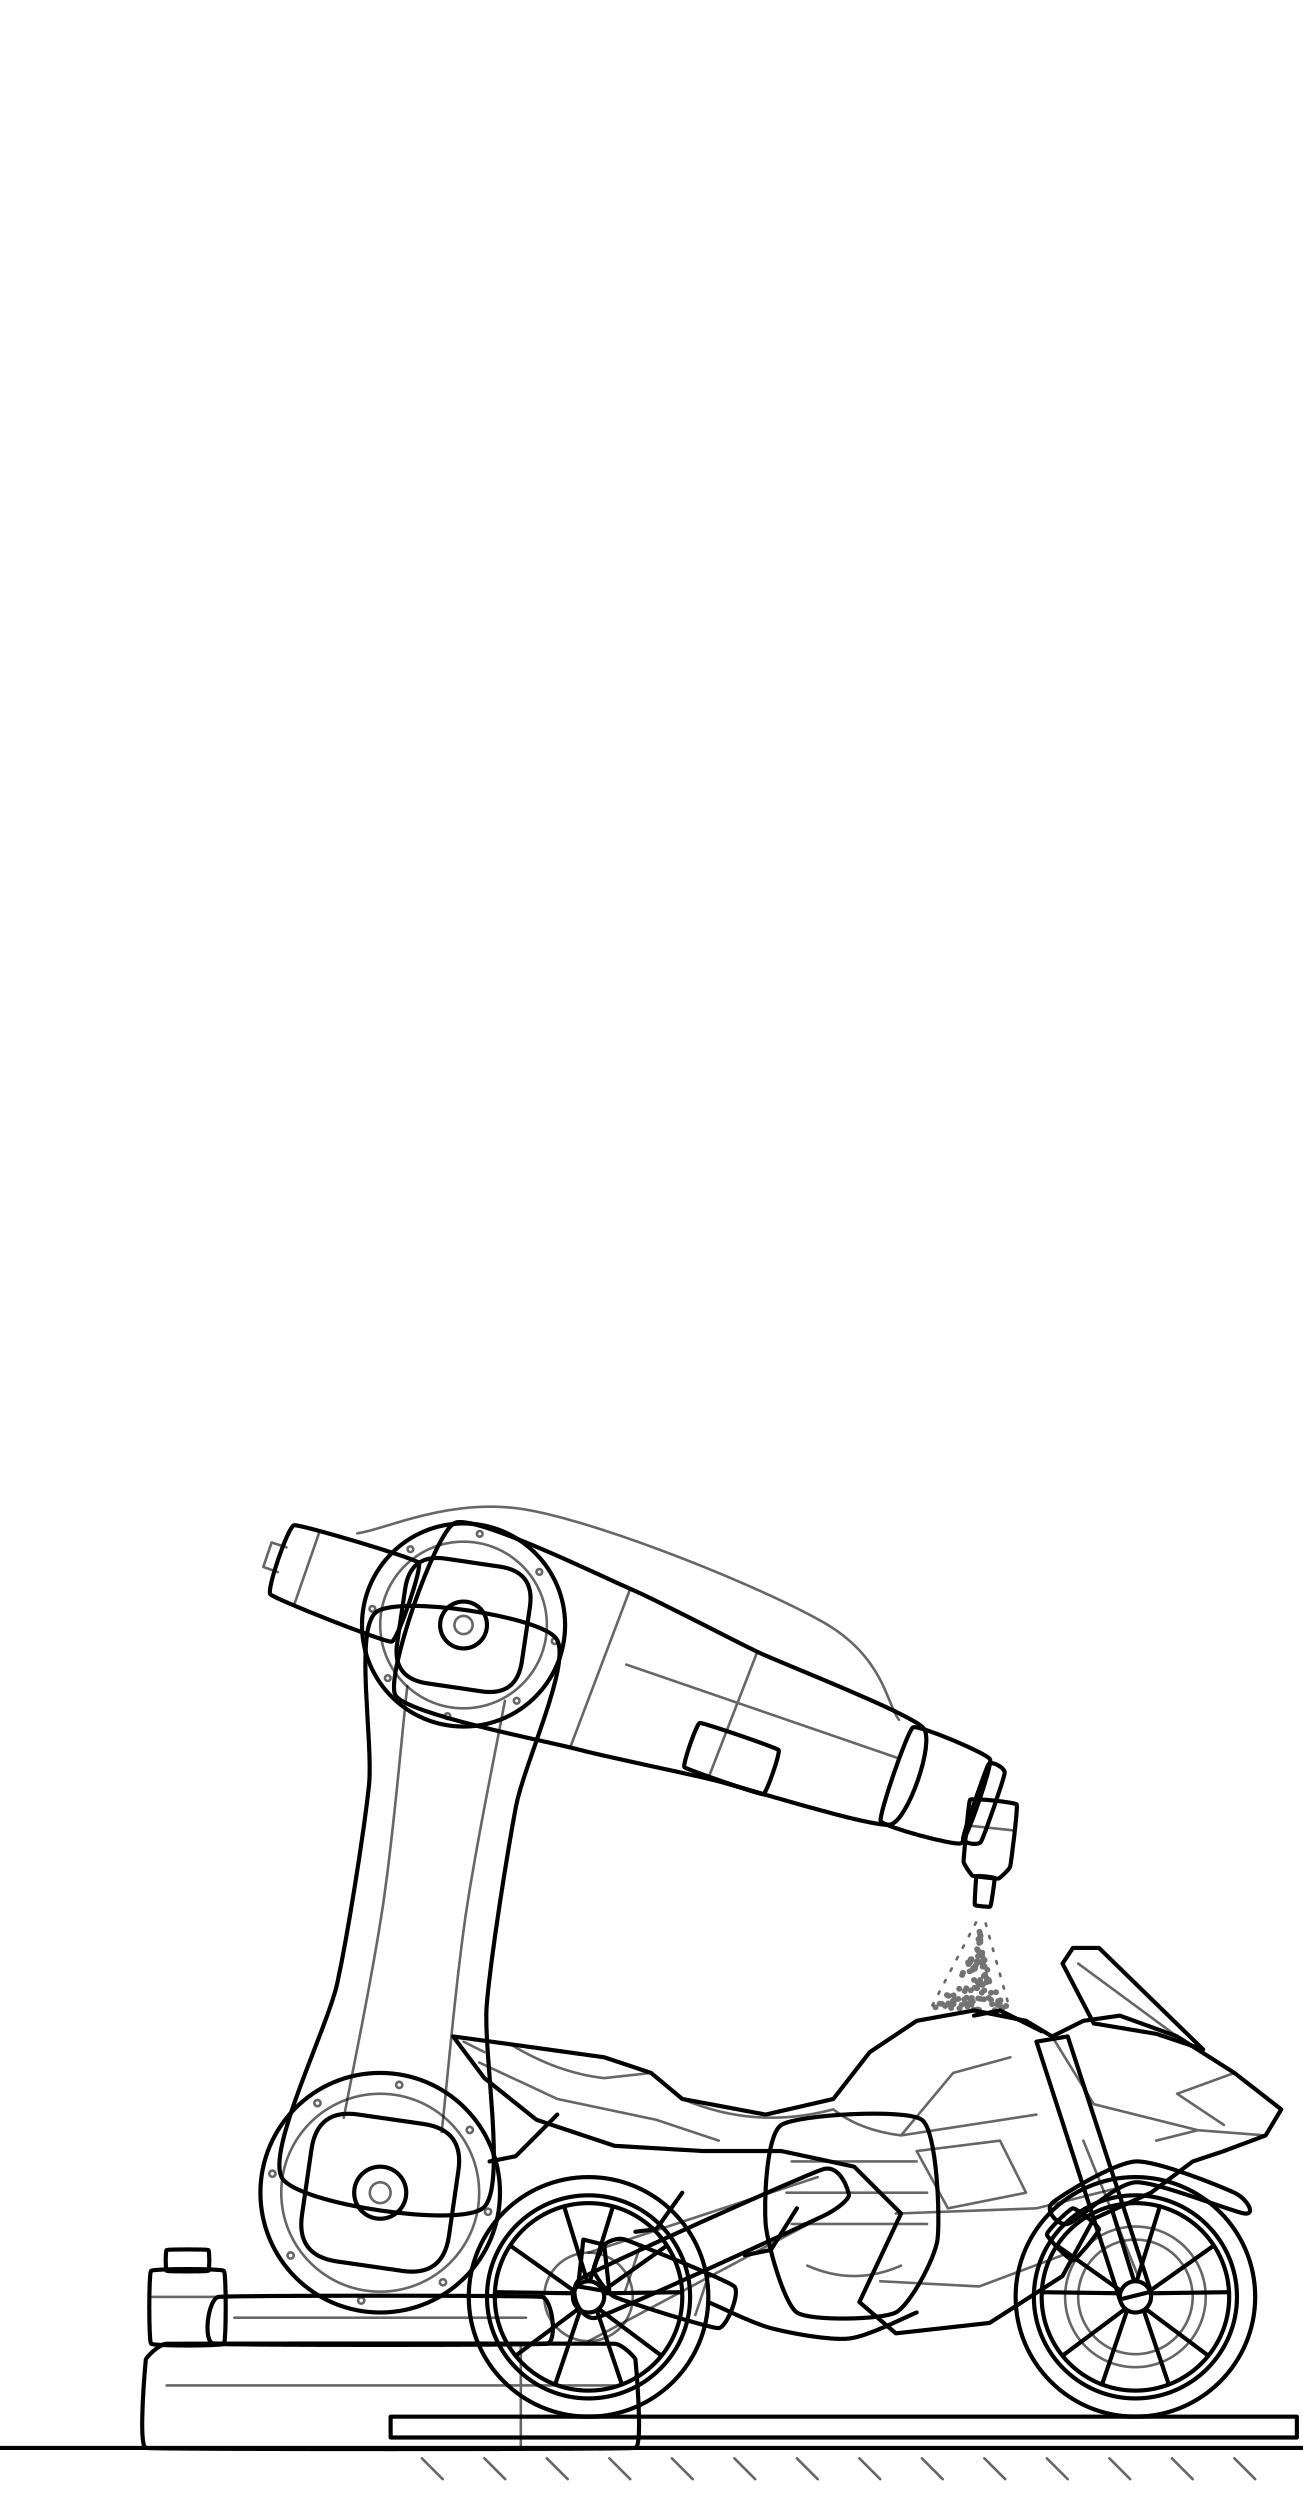
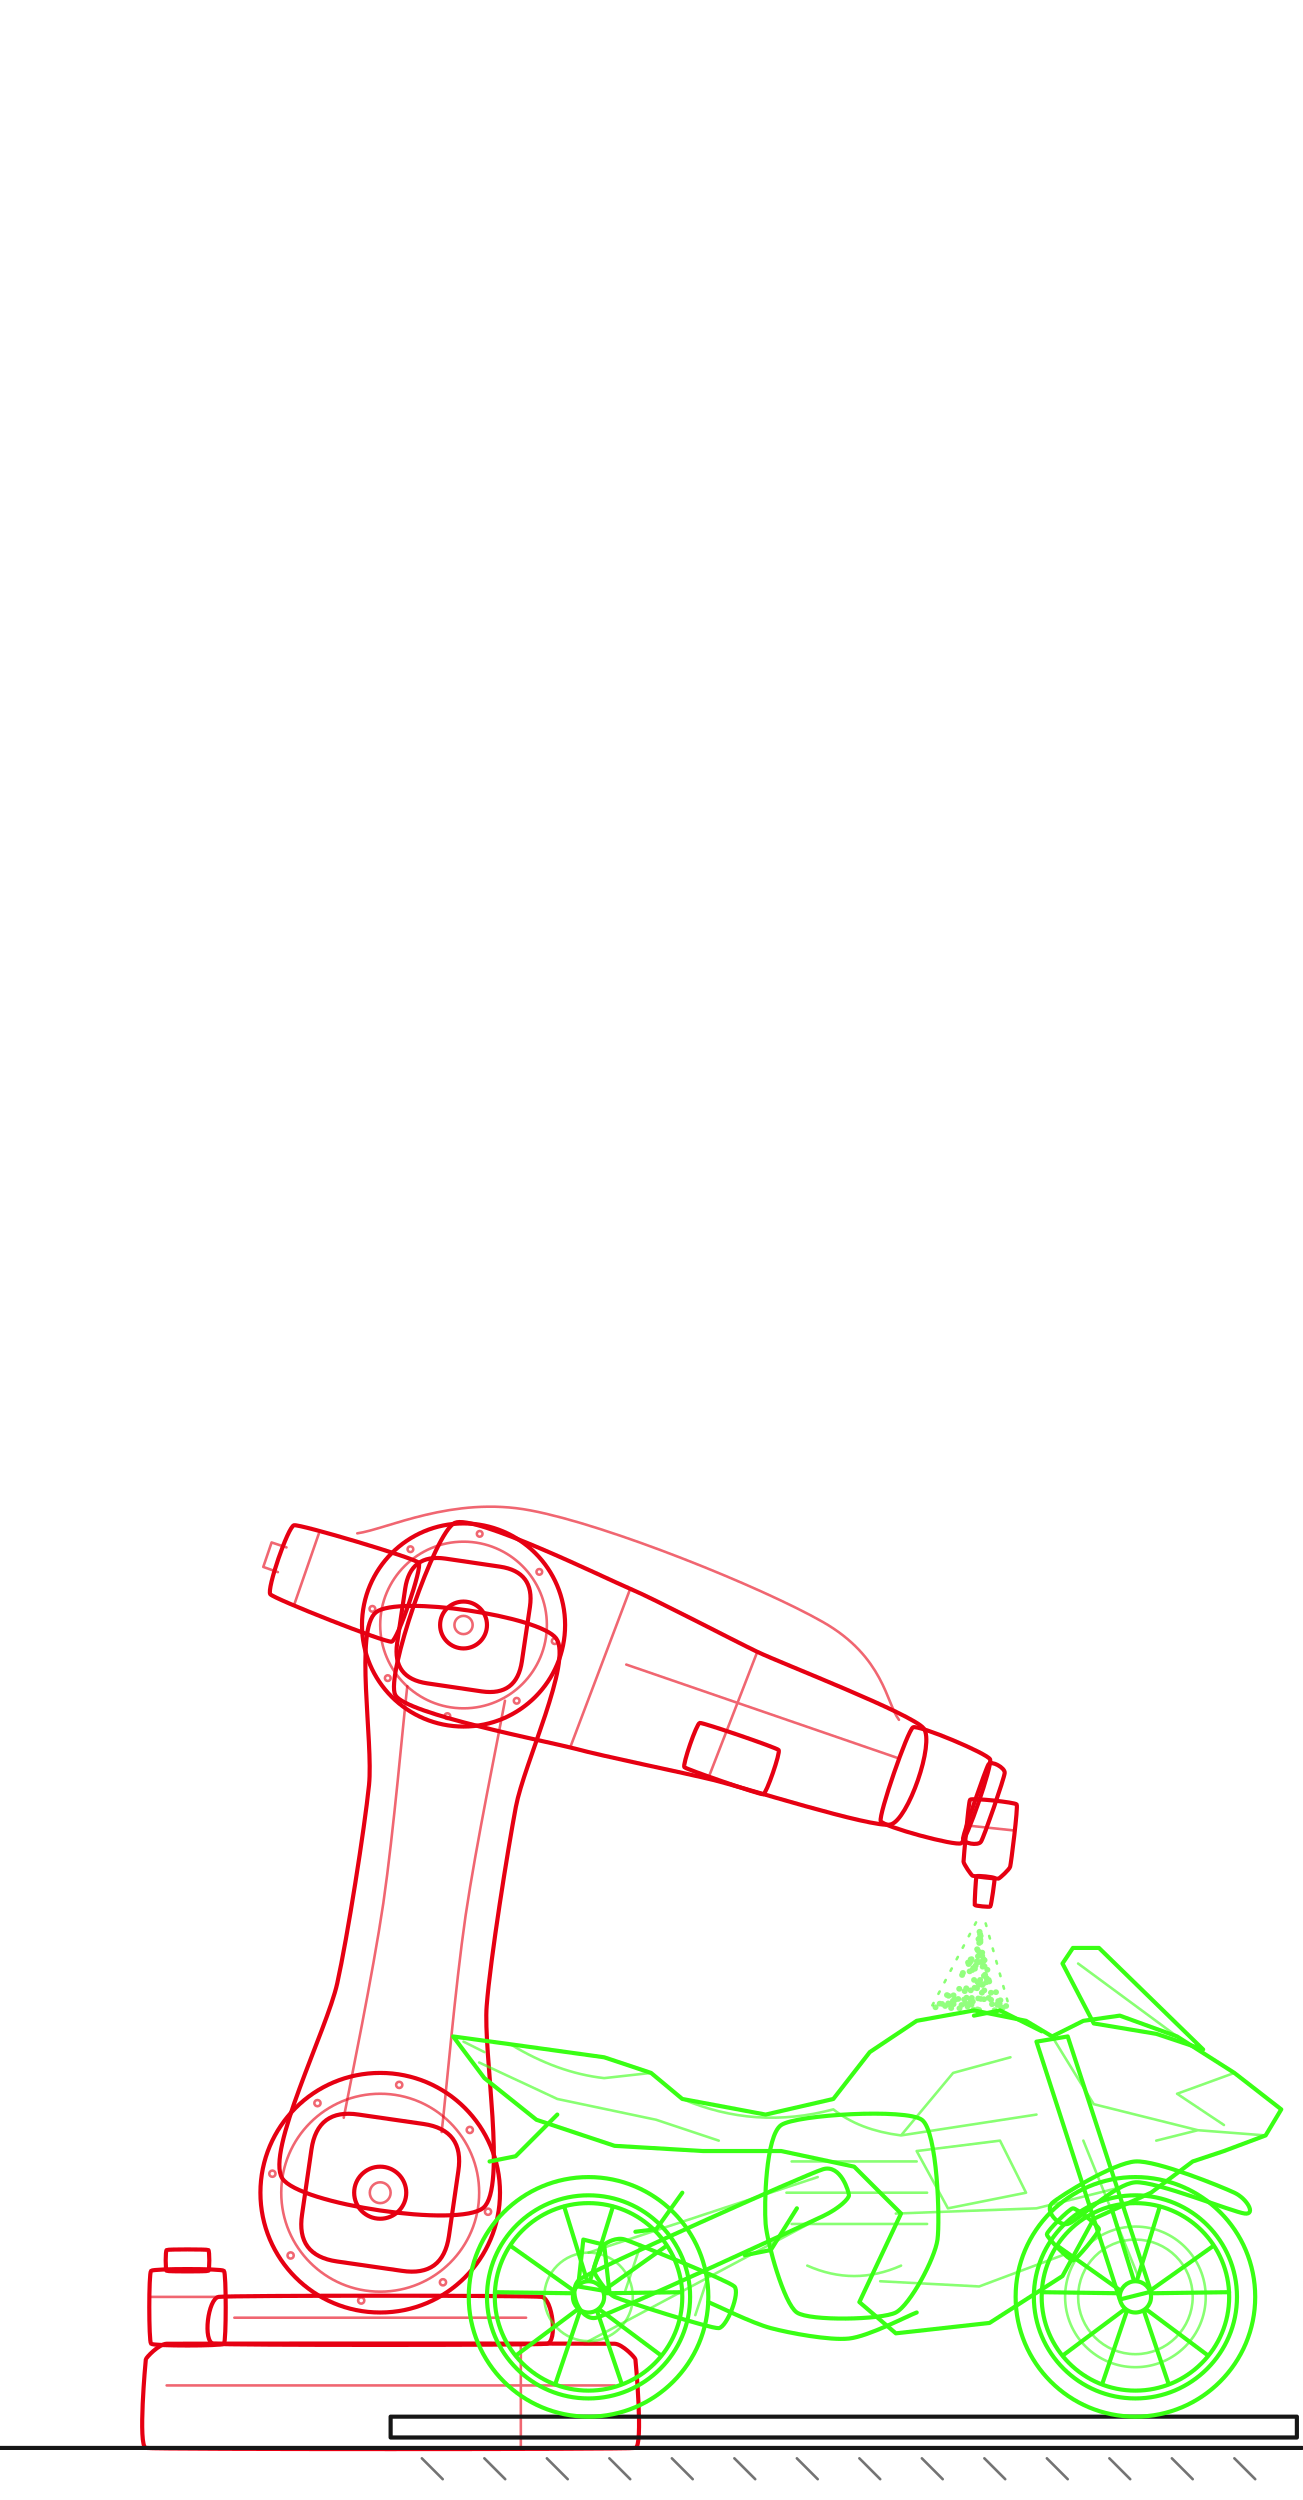
- <svg xmlns="http://www.w3.org/2000/svg" viewBox="0 30 500 960" fill="none" stroke="currentColor" stroke-linecap="round" stroke-linejoin="round">
-   <path class="occ" stroke-width="1.6" d="M56.0 970.0C52.9 969.4 55.9 936.7 56.0 936.0C56.1 935.3 61.0 930.1 64.0 930.0C67.0 929.9 233.0 929.9 236.0 930.0C239.0 930.1 243.9 935.3 244.0 936.0C244.1 936.7 247.1 969.4 244.0 970.0C240.9 970.6 59.1 970.6 56.0 970.0Z" />
-   <path stroke-width="1" opacity=".6" d="M64 946H236M200 930V970" />
-   <path class="occ" stroke-width="1.6" d="M82.0 930.0C77.8 929.4 79.8 912.6 84.0 912.0C88.2 911.4 203.8 911.4 208.0 912.0C212.2 912.6 214.2 929.4 210.0 930.0C205.8 930.6 86.2 930.6 82.0 930.0Z" />
-   <path stroke-width="1" opacity=".6" d="M90 920H202" />
-   <path class="occ" stroke-width="1.6" d="M58.0 902.0C58.9 901.1 85.1 901.1 86.0 902.0C86.9 902.9 86.9 929.1 86.0 930.0C85.1 930.9 58.9 930.9 58.0 930.0C57.1 929.1 57.1 902.9 58.0 902.0Z" />
-   <path class="occ" stroke-width="1.6" d="M64.0 894.0C64.5 893.7 79.5 893.7 80.0 894.0C80.5 894.3 80.5 901.7 80.0 902.0C79.5 902.3 64.5 902.3 64.0 902.0C63.5 901.7 63.5 894.3 64.0 894.0Z" />
-   <path stroke-width="1" opacity=".6" d="M58 912H86" />
-   <path class="occ" stroke-width="1.6" d="M185.6 877.8C194.7 870.1 185.4 818.0 186.9 800.1C188.3 782.1 195.0 740.2 198.1 723.8C201.2 707.3 219.9 667.9 213.6 659.2C207.4 650.5 152.8 642.5 144.4 649.1C136.0 655.6 143.4 698.8 141.7 715.5C140.0 732.1 133.4 774.0 129.5 791.6C125.6 809.3 101.9 856.4 108.4 866.5C114.9 876.5 176.4 885.6 185.6 877.8Z" />
-   <path stroke-width="1" opacity=".6" d="M169.6 848.7C171.2 834.9 174.8 793.1 178.8 765.5C182.9 737.9 191.4 696.8 193.9 683.1M132.0 843.2C134.6 829.5 143.1 788.4 147.2 760.8C151.2 733.2 154.8 691.4 156.4 677.5" />
-   <path class="occ" stroke-width="1.6" d="M100.0 872.0a46.0 46.0 0 1 0 92.0 0a46.0 46.0 0 1 0 -92.0 0" />
-   <path stroke-width="1" opacity=".6" d="M108.0 872.0a38.0 38.0 0 1 0 76.0 0a38.0 38.0 0 1 0 -76.0 0" />
-   <path class="occ" stroke-width="1.6" d="M119.6 855.4Q121.9 839.6 137.7 842.0L162.6 845.6Q178.4 847.9 176.0 863.7L172.4 888.6Q170.1 904.4 154.3 902.0L129.4 898.4Q113.6 896.1 116.0 880.3Z" />
-   <path stroke-width="1.6" d="M136.0 872.0a10.0 10.0 0 1 0 20.0 0a10.0 10.0 0 1 0 -20.0 0" />
-   <path stroke-width="1" opacity=".6" d="M142.0 872.0a4.0 4.0 0 1 0 8.0 0a4.0 4.0 0 1 0 -8.0 0" />
-   <path stroke-width="1" opacity=".6" d="M186.2 879.3a1.2 1.2 0 1 0 2.4 0a1.2 1.2 0 1 0 -2.4 0" />
-   <path stroke-width="1" opacity=".6" d="M168.9 906.4a1.2 1.2 0 1 0 2.4 0a1.2 1.2 0 1 0 -2.4 0" />
-   <path stroke-width="1" opacity=".6" d="M137.5 913.4a1.2 1.2 0 1 0 2.4 0a1.2 1.2 0 1 0 -2.4 0" />
-   <path stroke-width="1" opacity=".6" d="M110.4 896.1a1.2 1.2 0 1 0 2.4 0a1.2 1.2 0 1 0 -2.4 0" />
-   <path stroke-width="1" opacity=".6" d="M103.4 864.7a1.2 1.2 0 1 0 2.4 0a1.2 1.2 0 1 0 -2.4 0" />
-   <path stroke-width="1" opacity=".6" d="M120.7 837.6a1.2 1.2 0 1 0 2.4 0a1.2 1.2 0 1 0 -2.4 0" />
-   <path stroke-width="1" opacity=".6" d="M152.1 830.6a1.2 1.2 0 1 0 2.4 0a1.2 1.2 0 1 0 -2.4 0" />
-   <path stroke-width="1" opacity=".6" d="M179.2 847.9a1.2 1.2 0 1 0 2.4 0a1.2 1.2 0 1 0 -2.4 0" />
-   <path class="occ" stroke-width="1.6" d="M112.9 615.7C115.2 615.2 159.3 628.3 160.8 630.1C162.3 631.9 152.7 659.9 150.4 660.4C148.1 660.9 105.3 644.0 103.8 642.2C102.3 640.4 110.6 616.2 112.9 615.7Z" />
-   <path stroke-width="1" opacity=".6" d="M122.4 619.0L112.9 646.4M110.0 624.2L104.3 622.3L101.1 631.7L106.7 633.7" />
-   <path class="occ" stroke-width="1.6" d="M174.6 614.8C182.1 611.3 232.3 636.0 242.0 640.1C251.7 644.2 281.4 659.8 290.8 664.3C300.2 668.8 350.4 688.2 354.7 693.7C359.0 699.2 348.7 728.9 342.0 730.6C335.3 732.2 284.0 715.9 273.9 713.5C263.8 711.0 231.0 704.3 220.9 701.5C210.7 698.8 155.7 688.2 151.8 680.9C147.9 673.7 167.1 618.2 174.6 614.8Z" />
-   <path stroke-width="1" opacity=".6" d="M242.0 640.1L219.0 700.9M290.8 664.3L272.0 712.8M240.5 669.2L344.5 705.0" />
-   <path class="occ" stroke-width="1.6" d="M268.7 691.6C269.9 691.4 298.2 701.1 299.0 702.0C299.8 702.9 294.3 718.8 293.1 719.0C291.9 719.2 263.7 709.5 262.8 708.6C262.0 707.7 267.5 691.8 268.7 691.6Z" />
-   <path class="occ" stroke-width="1.6" d="M139.0 654.0a39.0 39.0 0 1 0 78.0 0a39.0 39.0 0 1 0 -78.0 0" />
-   <path stroke-width="1" opacity=".6" d="M146.0 654.0a32.0 32.0 0 1 0 64.0 0a32.0 32.0 0 1 0 -64.0 0" />
-   <path class="occ" stroke-width="1.6" d="M155.6 640.0Q157.6 626.6 171.0 628.5L192.0 631.6Q205.4 633.6 203.5 647.0L200.4 668.0Q198.4 681.4 185.0 679.5L164.0 676.4Q150.6 674.4 152.5 661.0Z" />
-   <path stroke-width="1.6" d="M169.0 654.0a9.0 9.0 0 1 0 18.0 0a9.0 9.0 0 1 0 -18.0 0" />
-   <path stroke-width="1" opacity=".6" d="M174.5 654.0a3.5 3.5 0 1 0 7.0 0a3.5 3.5 0 1 0 -7.0 0" />
-   <path stroke-width="1" opacity=".6" d="M211.9 660.2a1.1 1.1 0 1 0 2.2 0a1.1 1.1 0 1 0 -2.2 0" />
-   <path stroke-width="1" opacity=".6" d="M197.3 683.1a1.1 1.1 0 1 0 2.2 0a1.1 1.1 0 1 0 -2.2 0" />
-   <path stroke-width="1" opacity=".6" d="M170.7 689.0a1.1 1.1 0 1 0 2.2 0a1.1 1.1 0 1 0 -2.2 0" />
-   <path stroke-width="1" opacity=".6" d="M147.8 674.4a1.1 1.1 0 1 0 2.2 0a1.1 1.1 0 1 0 -2.2 0" />
-   <path stroke-width="1" opacity=".6" d="M141.9 647.8a1.1 1.1 0 1 0 2.2 0a1.1 1.1 0 1 0 -2.2 0" />
-   <path stroke-width="1" opacity=".6" d="M156.5 624.9a1.1 1.1 0 1 0 2.2 0a1.1 1.1 0 1 0 -2.2 0" />
-   <path stroke-width="1" opacity=".6" d="M183.1 619.0a1.1 1.1 0 1 0 2.2 0a1.1 1.1 0 1 0 -2.2 0" />
-   <path stroke-width="1" opacity=".6" d="M206.0 633.6a1.1 1.1 0 1 0 2.2 0a1.1 1.1 0 1 0 -2.2 0" />
-   <path class="occ" stroke-width="1.6" d="M350.6 693.3C352.7 692.2 379.3 703.4 380.2 705.6C381.1 707.9 371.2 736.6 369.1 737.8C367.0 739.0 339.2 731.5 338.2 729.3C337.3 727.0 348.5 694.5 350.6 693.3Z" />
-   <path class="occ" stroke-width="1.6" d="M379.6 707.5C380.6 705.9 386.0 708.8 385.8 710.8C385.7 712.7 377.8 735.6 376.7 737.2C375.7 738.9 369.6 737.9 369.8 735.9C370.0 733.9 378.5 709.2 379.6 707.5Z" />
-   <path stroke-width="1" opacity=".6" d="M345.2 690.4C340.4 684.2 339.5 666.2 315.9 652.8C292.3 639.4 233.5 615.6 203.7 610.0C174.0 604.3 148.3 617.3 137.2 618.8" />
-   <path class="occ" stroke-width="1.6" d="M390.4 722.9C391.0 723.8 388.2 745.9 387.9 746.8C387.7 747.8 383.9 751.3 383.4 751.4C383.0 751.5 373.9 750.5 373.5 750.3C373.0 750.1 370.1 745.9 370.0 744.9C370.0 744.0 371.9 721.8 372.5 721.1C373.2 720.3 389.9 722.1 390.4 722.9Z" />
-   <path class="occ" stroke-width="1.6" d="M381.9 751.2C382.1 751.6 380.6 761.8 380.3 762.1C380.0 762.4 374.5 761.9 374.3 761.5C374.2 761.1 374.7 750.8 375.0 750.5C375.2 750.1 381.8 750.8 381.9 751.2Z" />
-   <path stroke-width="1" opacity=".6" d="M389.4 732.9L371.5 731.0" />
-   <path stroke-width="1.6" d="M0 970H500" />
-   <path class="occ" stroke-width="1.6" d="M150.0 958.0L498.0 958.0L498.0 966.0L150.0 966.0Z" />
-   <path stroke-width="1" opacity=".6" d="M162 974l8 8" />
-   <path stroke-width="1" opacity=".6" d="M186 974l8 8" />
-   <path stroke-width="1" opacity=".6" d="M210 974l8 8" />
-   <path stroke-width="1" opacity=".6" d="M234 974l8 8" />
-   <path stroke-width="1" opacity=".6" d="M258 974l8 8" />
-   <path stroke-width="1" opacity=".6" d="M282 974l8 8" />
-   <path stroke-width="1" opacity=".6" d="M306 974l8 8" />
-   <path stroke-width="1" opacity=".6" d="M330 974l8 8" />
-   <path stroke-width="1" opacity=".6" d="M354 974l8 8" />
-   <path stroke-width="1" opacity=".6" d="M378 974l8 8" />
-   <path stroke-width="1" opacity=".6" d="M402 974l8 8" />
-   <path stroke-width="1" opacity=".6" d="M426 974l8 8" />
-   <path stroke-width="1" opacity=".6" d="M450 974l8 8" />
-   <path stroke-width="1" opacity=".6" d="M474 974l8 8" />
-   <path class="occ" stroke-width="1.6" d="M180.0 912.0a46.0 46.0 0 1 0 92.0 0a46.0 46.0 0 1 0 -92.0 0" />
-   <path stroke-width="1.6" d="M187.0 912.0a39.0 39.0 0 1 0 78.0 0a39.0 39.0 0 1 0 -78.0 0M190.0 912.0a36.0 36.0 0 1 0 72.0 0a36.0 36.0 0 1 0 -72.0 0M220.0 912.0a6.0 6.0 0 1 0 12.0 0a6.0 6.0 0 1 0 -12.0 0M226.8 905.0L235.4 877.2M225.2 905.0L216.6 877.2M219.6 909.1L195.9 892.3M219.1 910.6L190.0 910.2M221.3 917.2L198.0 934.6M222.5 918.1L213.2 945.6M229.5 918.1L238.8 945.6M230.7 917.2L254.0 934.6M232.9 910.6L262.0 910.2M232.4 909.1L256.1 892.3" />
-   <path stroke-width="1" opacity=".6" d="M209.0 912.0a17.0 17.0 0 1 0 34.0 0a17.0 17.0 0 1 0 -34.0 0" />
-   <path class="occ" stroke-width="1.6" d="M390.0 912.0a46.0 46.0 0 1 0 92.0 0a46.0 46.0 0 1 0 -92.0 0" />
-   <path stroke-width="1.6" d="M397.0 912.0a39.0 39.0 0 1 0 78.0 0a39.0 39.0 0 1 0 -78.0 0M400.0 912.0a36.0 36.0 0 1 0 72.0 0a36.0 36.0 0 1 0 -72.0 0M430.0 912.0a6.0 6.0 0 1 0 12.0 0a6.0 6.0 0 1 0 -12.0 0M436.8 905.0L445.4 877.2M435.2 905.0L426.6 877.2M429.6 909.1L405.9 892.3M429.1 910.6L400.0 910.2M431.3 917.2L408.0 934.6M432.5 918.1L423.2 945.6M439.5 918.1L448.8 945.6M440.7 917.2L464.0 934.6M442.9 910.6L472.0 910.2M442.4 909.1L466.1 892.3" />
-   <path stroke-width="1" opacity=".6" d="M409.0 912.0a27.0 27.0 0 1 0 54.0 0a27.0 27.0 0 1 0 -54.0 0M414.0 912.0a22.0 22.0 0 1 0 44.0 0a22.0 22.0 0 1 0 -44.0 0" />
-   <path class="occ" stroke-width="1.6" d="M402.0 888.0C402.0 886.7 410.7 878.1 412.0 878.0C413.3 877.9 422.0 884.7 422.0 886.0C422.0 887.3 413.3 897.9 412.0 898.0C410.7 898.1 402.0 889.3 402.0 888.0Z" />
-   <path class="occ" stroke-width="1.6" d="M223.0 905.0C228.8 901.2 309.1 865.1 316.0 863.0C322.9 860.9 326.0 871.8 326.0 873.0C326.0 874.2 322.5 877.9 316.0 881.0C309.5 884.1 235.2 918.4 229.0 920.0C222.8 921.6 217.2 908.8 223.0 905.0Z" />
-   <path stroke-width="1" opacity=".6" d="M226 895L314 866M226 929L318 880" />
-   <path class="occ" stroke-width="1.6" d="M398.0 814.0L410.0 812.0L442.0 910.0L430.0 913.0Z" />
-   <path stroke-width="1" opacity=".6" d="M416 852L437 904" />
-   <path class="occ" stroke-width="1.6" d="M404.0 876.0C407.0 873.2 427.8 860.5 436.0 860.0C444.2 859.5 469.1 869.7 474.0 872.0C478.9 874.3 482.4 880.5 478.0 880.0C473.6 879.5 443.9 867.5 436.0 868.0C428.1 868.5 413.7 883.1 410.0 884.0C406.3 884.9 401.0 878.8 404.0 876.0Z" />
-   <path class="occ" stroke-width="1.6" d="M300.0 846.0C306.0 842.0 348.0 839.6 354.0 844.0C360.0 848.4 361.0 882.6 360.0 890.0C359.0 897.4 349.4 915.2 344.0 918.0C338.6 920.8 311.0 921.4 306.0 918.0C301.0 914.6 294.6 891.2 294.0 884.0C293.4 876.8 294.0 850.0 300.0 846.0Z" />
-   <path stroke-width="1" opacity=".6" d="M304 860H352M302 872H356M304 884H356M310 900q18 8 36 0" />
-   <path stroke-width="1.6" d="M352.0 918.0C348.5 919.3 333.5 927.2 326.0 928.0C318.5 928.8 303.2 925.9 296.0 924.0C288.8 922.1 275.2 915.3 272.0 914.0" />
-   <path class="occ" stroke-width="1.6" d="M282.0 908.0C279.6 905.7 243.3 891.1 240.0 890.0C236.7 888.9 232.8 891.2 232.0 892.0C231.2 892.8 227.7 900.7 228.0 902.0C228.3 903.3 232.8 910.5 236.0 912.0C239.2 913.5 272.9 924.3 276.0 924.0C279.1 923.7 284.4 910.3 282.0 908.0Z" />
-   <path class="occ" stroke-width="1.6" d="M232.0 892.0L224.0 890.0L222.0 908.0L234.0 910.0Z" />
-   <path stroke-width="1" opacity=".6" d="M246 892l-6 18M272 904l-5 15" />
-   <path stroke-width="1.6" d="M306 878l-10 16l-10 2M262 872l-10 14l-8 1" />
-   <path class="occ" stroke-width="1.6" d="M174.0 812.0L196.0 815.0L232.0 820.0L250.0 826.0L262.0 836.0L294.0 842.0L320.0 836.0L334.0 818.0L352.0 806.0L374.0 802.0L394.0 806.0L404.0 812.0L416.0 806.0L430.0 804.0L452.0 812.0L474.0 826.0L492.0 840.0L486.0 850.0L470.0 856.0L458.0 860.0L442.0 872.0L420.0 882.0L408.0 904.0L380.0 922.0L344.0 926.0L330.0 914.0L346.0 880.0L328.0 862.0L300.0 856.0L270.0 856.0L236.0 854.0L206.0 844.0L186.0 828.0Z" />
-   <path class="occ" stroke-width="1.6" d="M420.0 807.0L408.0 784.0L412.0 778.0L422.0 778.0L462.0 817.0L444.0 811.0Z" />
-   <path stroke-width="1" opacity=".6" d="M414 784L452 812" />
-   <path stroke-width="1.6" d="M400 810L384 802l-10 2" />
-   <path stroke-width="1" opacity=".6" d="M196 815Q214 826 232 828L250 826M262 836Q290 848 320 840M320 840Q330 848 346 850L398 842M346 850L366 826L388 820M404 812L420 838L460 848L486 850M474 826L452 834L470 846M460 848L444 852M352 856L384 852L394 872L364 878ZM344 880L398 878L430 870M338 906L376 908L408 896M184 822L214 836L252 844L276 852M178 814l8 4" />
-   <path stroke-width="1.6" d="M214 842L198 858l-10 2" />
-   <path stroke-width="2.2" opacity=".55" d="M377.5 783.3h.1M378.2 788.3h.1M376.0 776.1h.1M365.0 800.1h.1M379.6 797.2h.1M377.4 792.0h.1M377.1 781.0h.1M372.7 782.4h.1M365.9 798.3h.1M380.5 797.9h.1M373.7 785.7h.1M366.1 796.2h.1M383.8 799.5h.1M371.0 793.5h.1M378.7 791.2h.1M379.6 790.3h.1M362.9 800.3h.1M377.1 792.2h.1M371.4 800.1h.1M364.1 799.3h.1M375.4 791.2h.1M375.1 793.5h.1M376.2 780.6h.1M384.1 798.1h.1M375.8 774.8h.1M374.6 784.8h.1M376.3 790.3h.1M381.9 801.9h.1M377.8 788.7h.1M377.9 794.3h.1M372.3 787.0h.1M374.3 786.0h.1M383.7 800.0h.1M376.3 775.8h.1M371.1 797.1h.1M376.1 783.4h.1M375.5 781.2h.1M375.7 774.6h.1M360.8 799.4h.1M363.6 796.1h.1M376.3 772.7h.1M365.2 801.1h.1M369.4 788.4h.1M368.3 793.7h.1M377.3 785.2h.1M378.8 789.6h.1M369.7 787.6h.1M379.1 786.4h.1M376.4 774.8h.1M376.6 797.6h.1M378.0 785.1h.1M375.3 801.6h.1M377.6 782.3h.1M376.4 775.4h.1M380.5 795.2h.1M376.0 774.5h.1M371.7 783.6h.1M375.4 778.9h.1M375.6 797.4h.1M373.8 801.7h.1M375.6 783.5h.1M376.1 774.2h.1M372.4 783.6h.1M373.5 798.6h.1M376.3 773.8h.1M376.9 783.5h.1M372.8 783.0h.1M377.1 779.8h.1M371.5 800.5h.1M375.9 801.8h.1M369.2 799.9h.1M367.9 797.6h.1M379.8 790.9h.1M373.0 782.3h.1M361.7 799.5h.1M373.3 786.5h.1M370.2 797.8h.1M372.8 798.2h.1M370.4 794.6h.1M371.9 784.2h.1M385.0 801.0h.1M359.2 800.8h.1M382.4 795.0h.1M383.0 799.9h.1M368.4 801.2h.1M376.4 775.8h.1M372.7 794.3h.1M364.2 796.4h.1M378.0 782.7h.1M386.3 800.3h.1M383.0 799.5h.1M366.8 797.9h.1M372.1 799.5h.1M380.9 799.6h.1M377.0 795.2h.1M366.1 799.6h.1M374.0 790.3h.1M376.5 773.4h.1M374.2 793.3h.1M370.7 799.2h.1M376.0 779.6h.1M373.1 797.2h.1M376.1 771.8h.1M383.3 798.4h.1M375.9 792.1h.1M377.8 797.7h.1M375.1 783.2h.1M384.6 801.2h.1M375.2 778.5h.1M373.0 799.7h.1" />
-   <path stroke-width="1" stroke-dasharray="1 4" opacity=".6" d="M378.5 768.6L387.9 802.0M374.8 768.2L357.0 802.0" />
+ <svg xmlns="http://www.w3.org/2000/svg" viewBox="0 30 500 960" fill="none" stroke-linecap="round" stroke-linejoin="round">
+   <g stroke="#E60012">
+     <path class="occ" stroke-width="1.6" d="M56.0 970.0C52.9 969.4 55.9 936.7 56.0 936.0C56.1 935.3 61.0 930.1 64.0 930.0C67.0 929.9 233.0 929.9 236.0 930.0C239.0 930.1 243.9 935.3 244.0 936.0C244.1 936.7 247.1 969.4 244.0 970.0C240.9 970.6 59.1 970.6 56.0 970.0Z" />
+     <path stroke-width="1" opacity=".6" d="M64 946H236M200 930V970" />
+     <path class="occ" stroke-width="1.6" d="M82.0 930.0C77.8 929.4 79.8 912.6 84.0 912.0C88.2 911.4 203.8 911.4 208.0 912.0C212.2 912.6 214.2 929.4 210.0 930.0C205.8 930.6 86.2 930.6 82.0 930.0Z" />
+     <path stroke-width="1" opacity=".6" d="M90 920H202" />
+     <path class="occ" stroke-width="1.6" d="M58.0 902.0C58.9 901.1 85.1 901.1 86.0 902.0C86.9 902.9 86.9 929.1 86.0 930.0C85.1 930.9 58.9 930.9 58.0 930.0C57.1 929.1 57.1 902.9 58.0 902.0Z" />
+     <path class="occ" stroke-width="1.6" d="M64.0 894.0C64.5 893.7 79.5 893.7 80.0 894.0C80.5 894.3 80.5 901.7 80.0 902.0C79.5 902.3 64.5 902.3 64.0 902.0C63.5 901.7 63.5 894.3 64.0 894.0Z" />
+     <path stroke-width="1" opacity=".6" d="M58 912H86" />
+     <path class="occ" stroke-width="1.6" d="M185.6 877.8C194.7 870.1 185.4 818.0 186.9 800.1C188.3 782.1 195.0 740.2 198.1 723.8C201.2 707.3 219.9 667.9 213.6 659.2C207.4 650.5 152.8 642.5 144.4 649.1C136.0 655.6 143.4 698.8 141.7 715.5C140.0 732.1 133.4 774.0 129.5 791.6C125.6 809.3 101.9 856.4 108.4 866.5C114.9 876.5 176.4 885.6 185.6 877.8Z" />
+     <path stroke-width="1" opacity=".6" d="M169.6 848.7C171.2 834.9 174.8 793.1 178.8 765.5C182.9 737.9 191.4 696.8 193.9 683.1M132.0 843.2C134.6 829.5 143.1 788.4 147.2 760.8C151.2 733.2 154.8 691.4 156.4 677.5" />
+     <path class="occ" stroke-width="1.6" d="M100.0 872.0a46.0 46.0 0 1 0 92.0 0a46.0 46.0 0 1 0 -92.0 0" />
+     <path stroke-width="1" opacity=".6" d="M108.0 872.0a38.0 38.0 0 1 0 76.0 0a38.0 38.0 0 1 0 -76.0 0" />
+     <path class="occ" stroke-width="1.6" d="M119.6 855.4Q121.9 839.6 137.7 842.0L162.6 845.6Q178.4 847.9 176.0 863.7L172.4 888.6Q170.1 904.4 154.3 902.0L129.4 898.4Q113.6 896.1 116.0 880.3Z" />
+     <path stroke-width="1.6" d="M136.0 872.0a10.0 10.0 0 1 0 20.0 0a10.0 10.0 0 1 0 -20.0 0" />
+     <path stroke-width="1" opacity=".6" d="M142.0 872.0a4.0 4.0 0 1 0 8.0 0a4.0 4.0 0 1 0 -8.0 0" />
+     <path stroke-width="1" opacity=".6" d="M186.2 879.3a1.2 1.2 0 1 0 2.4 0a1.2 1.2 0 1 0 -2.4 0" />
+     <path stroke-width="1" opacity=".6" d="M168.9 906.4a1.2 1.2 0 1 0 2.4 0a1.2 1.2 0 1 0 -2.4 0" />
+     <path stroke-width="1" opacity=".6" d="M137.5 913.4a1.2 1.2 0 1 0 2.4 0a1.2 1.2 0 1 0 -2.4 0" />
+     <path stroke-width="1" opacity=".6" d="M110.4 896.1a1.2 1.2 0 1 0 2.4 0a1.2 1.2 0 1 0 -2.4 0" />
+     <path stroke-width="1" opacity=".6" d="M103.4 864.7a1.2 1.2 0 1 0 2.4 0a1.2 1.2 0 1 0 -2.4 0" />
+     <path stroke-width="1" opacity=".6" d="M120.7 837.6a1.2 1.2 0 1 0 2.4 0a1.2 1.2 0 1 0 -2.4 0" />
+     <path stroke-width="1" opacity=".6" d="M152.1 830.6a1.2 1.2 0 1 0 2.4 0a1.2 1.2 0 1 0 -2.4 0" />
+     <path stroke-width="1" opacity=".6" d="M179.2 847.9a1.2 1.2 0 1 0 2.4 0a1.2 1.2 0 1 0 -2.4 0" />
+     <path class="occ" stroke-width="1.6" d="M112.9 615.7C115.2 615.2 159.3 628.3 160.8 630.1C162.3 631.9 152.7 659.9 150.4 660.4C148.1 660.9 105.3 644.0 103.8 642.2C102.3 640.4 110.6 616.2 112.9 615.7Z" />
+     <path stroke-width="1" opacity=".6" d="M122.4 619.0L112.9 646.4M110.0 624.2L104.3 622.3L101.1 631.7L106.7 633.7" />
+     <path class="occ" stroke-width="1.6" d="M174.6 614.8C182.1 611.3 232.3 636.0 242.0 640.1C251.7 644.2 281.4 659.8 290.8 664.3C300.2 668.8 350.4 688.2 354.7 693.7C359.0 699.2 348.7 728.9 342.0 730.6C335.3 732.2 284.0 715.9 273.9 713.5C263.8 711.0 231.0 704.3 220.9 701.5C210.7 698.8 155.7 688.2 151.8 680.9C147.9 673.7 167.1 618.2 174.6 614.8Z" />
+     <path stroke-width="1" opacity=".6" d="M242.0 640.1L219.0 700.9M290.8 664.3L272.0 712.8M240.5 669.2L344.5 705.0" />
+     <path class="occ" stroke-width="1.6" d="M268.7 691.6C269.9 691.4 298.2 701.1 299.0 702.0C299.8 702.9 294.3 718.8 293.1 719.0C291.9 719.2 263.7 709.5 262.8 708.6C262.0 707.7 267.5 691.8 268.7 691.6Z" />
+     <path class="occ" stroke-width="1.6" d="M139.0 654.0a39.0 39.0 0 1 0 78.0 0a39.0 39.0 0 1 0 -78.0 0" />
+     <path stroke-width="1" opacity=".6" d="M146.0 654.0a32.0 32.0 0 1 0 64.0 0a32.0 32.0 0 1 0 -64.0 0" />
+     <path class="occ" stroke-width="1.6" d="M155.6 640.0Q157.6 626.6 171.0 628.5L192.0 631.6Q205.4 633.6 203.5 647.0L200.4 668.0Q198.4 681.4 185.0 679.5L164.0 676.4Q150.6 674.4 152.5 661.0Z" />
+     <path stroke-width="1.6" d="M169.0 654.0a9.0 9.0 0 1 0 18.0 0a9.0 9.0 0 1 0 -18.0 0" />
+     <path stroke-width="1" opacity=".6" d="M174.5 654.0a3.5 3.5 0 1 0 7.0 0a3.5 3.5 0 1 0 -7.0 0" />
+     <path stroke-width="1" opacity=".6" d="M211.9 660.2a1.1 1.1 0 1 0 2.2 0a1.1 1.1 0 1 0 -2.2 0" />
+     <path stroke-width="1" opacity=".6" d="M197.3 683.1a1.1 1.1 0 1 0 2.2 0a1.1 1.1 0 1 0 -2.2 0" />
+     <path stroke-width="1" opacity=".6" d="M170.7 689.0a1.1 1.1 0 1 0 2.2 0a1.1 1.1 0 1 0 -2.2 0" />
+     <path stroke-width="1" opacity=".6" d="M147.8 674.4a1.1 1.1 0 1 0 2.2 0a1.1 1.1 0 1 0 -2.2 0" />
+     <path stroke-width="1" opacity=".6" d="M141.9 647.8a1.1 1.1 0 1 0 2.2 0a1.1 1.1 0 1 0 -2.2 0" />
+     <path stroke-width="1" opacity=".6" d="M156.5 624.9a1.1 1.1 0 1 0 2.2 0a1.1 1.1 0 1 0 -2.2 0" />
+     <path stroke-width="1" opacity=".6" d="M183.1 619.0a1.1 1.1 0 1 0 2.2 0a1.1 1.1 0 1 0 -2.2 0" />
+     <path stroke-width="1" opacity=".6" d="M206.0 633.6a1.1 1.1 0 1 0 2.2 0a1.1 1.1 0 1 0 -2.2 0" />
+     <path class="occ" stroke-width="1.6" d="M350.6 693.3C352.7 692.2 379.3 703.4 380.2 705.6C381.1 707.9 371.2 736.6 369.1 737.8C367.0 739.0 339.2 731.5 338.2 729.3C337.3 727.0 348.5 694.5 350.6 693.3Z" />
+     <path class="occ" stroke-width="1.6" d="M379.6 707.5C380.6 705.9 386.0 708.8 385.8 710.8C385.7 712.7 377.8 735.6 376.7 737.2C375.7 738.9 369.6 737.9 369.8 735.9C370.0 733.9 378.5 709.2 379.6 707.5Z" />
+     <path stroke-width="1" opacity=".6" d="M345.2 690.4C340.4 684.2 339.5 666.2 315.9 652.8C292.3 639.4 233.5 615.6 203.7 610.0C174.0 604.3 148.3 617.3 137.2 618.8" />
+     <path class="occ" stroke-width="1.6" d="M390.4 722.9C391.0 723.8 388.2 745.9 387.9 746.8C387.7 747.8 383.9 751.3 383.4 751.4C383.0 751.5 373.9 750.5 373.5 750.3C373.0 750.1 370.1 745.9 370.0 744.9C370.0 744.0 371.9 721.8 372.5 721.1C373.2 720.3 389.9 722.1 390.4 722.9Z" />
+     <path class="occ" stroke-width="1.6" d="M381.9 751.2C382.1 751.6 380.6 761.8 380.3 762.1C380.0 762.4 374.5 761.9 374.3 761.5C374.2 761.1 374.7 750.8 375.0 750.5C375.2 750.1 381.8 750.8 381.9 751.2Z" />
+     <path stroke-width="1" opacity=".6" d="M389.4 732.9L371.5 731.0" />
+   </g>
+   <g stroke="#161616">
+     <path stroke-width="1.6" d="M0 970H500" />
+     <path class="occ" stroke-width="1.6" d="M150.0 958.0L498.0 958.0L498.0 966.0L150.0 966.0Z" />
+     <path stroke-width="1" opacity=".6" d="M162 974l8 8" />
+     <path stroke-width="1" opacity=".6" d="M186 974l8 8" />
+     <path stroke-width="1" opacity=".6" d="M210 974l8 8" />
+     <path stroke-width="1" opacity=".6" d="M234 974l8 8" />
+     <path stroke-width="1" opacity=".6" d="M258 974l8 8" />
+     <path stroke-width="1" opacity=".6" d="M282 974l8 8" />
+     <path stroke-width="1" opacity=".6" d="M306 974l8 8" />
+     <path stroke-width="1" opacity=".6" d="M330 974l8 8" />
+     <path stroke-width="1" opacity=".6" d="M354 974l8 8" />
+     <path stroke-width="1" opacity=".6" d="M378 974l8 8" />
+     <path stroke-width="1" opacity=".6" d="M402 974l8 8" />
+     <path stroke-width="1" opacity=".6" d="M426 974l8 8" />
+     <path stroke-width="1" opacity=".6" d="M450 974l8 8" />
+     <path stroke-width="1" opacity=".6" d="M474 974l8 8" />
+   </g>
+   <g stroke="#39FF14">
+     <path class="occ" stroke-width="1.6" d="M180.0 912.0a46.0 46.0 0 1 0 92.0 0a46.0 46.0 0 1 0 -92.0 0" />
+     <path stroke-width="1.6" d="M187.0 912.0a39.0 39.0 0 1 0 78.0 0a39.0 39.0 0 1 0 -78.0 0M190.0 912.0a36.0 36.0 0 1 0 72.0 0a36.0 36.0 0 1 0 -72.0 0M220.0 912.0a6.0 6.0 0 1 0 12.0 0a6.0 6.0 0 1 0 -12.0 0M226.8 905.0L235.4 877.2M225.2 905.0L216.6 877.2M219.6 909.1L195.9 892.3M219.1 910.6L190.0 910.2M221.3 917.2L198.0 934.6M222.5 918.1L213.2 945.6M229.5 918.1L238.8 945.6M230.7 917.2L254.0 934.6M232.9 910.6L262.0 910.2M232.4 909.1L256.1 892.3" />
+     <path stroke-width="1" opacity=".6" d="M209.0 912.0a17.0 17.0 0 1 0 34.0 0a17.0 17.0 0 1 0 -34.0 0" />
+     <path class="occ" stroke-width="1.6" d="M390.0 912.0a46.0 46.0 0 1 0 92.0 0a46.0 46.0 0 1 0 -92.0 0" />
+     <path stroke-width="1.6" d="M397.0 912.0a39.0 39.0 0 1 0 78.0 0a39.0 39.0 0 1 0 -78.0 0M400.0 912.0a36.0 36.0 0 1 0 72.0 0a36.0 36.0 0 1 0 -72.0 0M430.0 912.0a6.0 6.0 0 1 0 12.0 0a6.0 6.0 0 1 0 -12.0 0M436.8 905.0L445.4 877.2M435.2 905.0L426.6 877.2M429.6 909.1L405.9 892.3M429.1 910.6L400.0 910.2M431.3 917.2L408.0 934.6M432.5 918.1L423.2 945.6M439.5 918.1L448.8 945.6M440.7 917.2L464.0 934.6M442.9 910.6L472.0 910.2M442.4 909.1L466.1 892.3" />
+     <path stroke-width="1" opacity=".6" d="M409.0 912.0a27.0 27.0 0 1 0 54.0 0a27.0 27.0 0 1 0 -54.0 0M414.0 912.0a22.0 22.0 0 1 0 44.0 0a22.0 22.0 0 1 0 -44.0 0" />
+     <path class="occ" stroke-width="1.6" d="M402.0 888.0C402.0 886.7 410.7 878.1 412.0 878.0C413.3 877.9 422.0 884.7 422.0 886.0C422.0 887.3 413.3 897.9 412.0 898.0C410.7 898.1 402.0 889.3 402.0 888.0Z" />
+     <path class="occ" stroke-width="1.6" d="M223.0 905.0C228.8 901.2 309.1 865.1 316.0 863.0C322.9 860.9 326.0 871.8 326.0 873.0C326.0 874.2 322.5 877.9 316.0 881.0C309.5 884.1 235.2 918.4 229.0 920.0C222.8 921.6 217.2 908.8 223.0 905.0Z" />
+     <path stroke-width="1" opacity=".6" d="M226 895L314 866M226 929L318 880" />
+     <path class="occ" stroke-width="1.6" d="M398.0 814.0L410.0 812.0L442.0 910.0L430.0 913.0Z" />
+     <path stroke-width="1" opacity=".6" d="M416 852L437 904" />
+     <path class="occ" stroke-width="1.6" d="M404.0 876.0C407.0 873.2 427.8 860.5 436.0 860.0C444.2 859.5 469.1 869.7 474.0 872.0C478.9 874.3 482.4 880.5 478.0 880.0C473.6 879.5 443.9 867.5 436.0 868.0C428.1 868.5 413.7 883.1 410.0 884.0C406.3 884.9 401.0 878.8 404.0 876.0Z" />
+     <path class="occ" stroke-width="1.6" d="M300.0 846.0C306.0 842.0 348.0 839.6 354.0 844.0C360.0 848.4 361.0 882.6 360.0 890.0C359.0 897.4 349.4 915.2 344.0 918.0C338.6 920.8 311.0 921.4 306.0 918.0C301.0 914.6 294.6 891.2 294.0 884.0C293.4 876.8 294.0 850.0 300.0 846.0Z" />
+     <path stroke-width="1" opacity=".6" d="M304 860H352M302 872H356M304 884H356M310 900q18 8 36 0" />
+     <path stroke-width="1.6" d="M352.0 918.0C348.5 919.3 333.5 927.2 326.0 928.0C318.5 928.8 303.2 925.9 296.0 924.0C288.8 922.1 275.2 915.3 272.0 914.0" />
+     <path class="occ" stroke-width="1.6" d="M282.0 908.0C279.6 905.7 243.3 891.1 240.0 890.0C236.7 888.9 232.8 891.2 232.0 892.0C231.2 892.8 227.7 900.7 228.0 902.0C228.3 903.3 232.8 910.5 236.0 912.0C239.2 913.5 272.9 924.3 276.0 924.0C279.1 923.7 284.4 910.3 282.0 908.0Z" />
+     <path class="occ" stroke-width="1.6" d="M232.0 892.0L224.0 890.0L222.0 908.0L234.0 910.0Z" />
+     <path stroke-width="1" opacity=".6" d="M246 892l-6 18M272 904l-5 15" />
+     <path stroke-width="1.6" d="M306 878l-10 16l-10 2M262 872l-10 14l-8 1" />
+     <path class="occ" stroke-width="1.6" d="M174.0 812.0L196.0 815.0L232.0 820.0L250.0 826.0L262.0 836.0L294.0 842.0L320.0 836.0L334.0 818.0L352.0 806.0L374.0 802.0L394.0 806.0L404.0 812.0L416.0 806.0L430.0 804.0L452.0 812.0L474.0 826.0L492.0 840.0L486.0 850.0L470.0 856.0L458.0 860.0L442.0 872.0L420.0 882.0L408.0 904.0L380.0 922.0L344.0 926.0L330.0 914.0L346.0 880.0L328.0 862.0L300.0 856.0L270.0 856.0L236.0 854.0L206.0 844.0L186.0 828.0Z" />
+     <path class="occ" stroke-width="1.6" d="M420.0 807.0L408.0 784.0L412.0 778.0L422.0 778.0L462.0 817.0L444.0 811.0Z" />
+     <path stroke-width="1" opacity=".6" d="M414 784L452 812" />
+     <path stroke-width="1.6" d="M400 810L384 802l-10 2" />
+     <path stroke-width="1" opacity=".6" d="M196 815Q214 826 232 828L250 826M262 836Q290 848 320 840M320 840Q330 848 346 850L398 842M346 850L366 826L388 820M404 812L420 838L460 848L486 850M474 826L452 834L470 846M460 848L444 852M352 856L384 852L394 872L364 878ZM344 880L398 878L430 870M338 906L376 908L408 896M184 822L214 836L252 844L276 852M178 814l8 4" />
+     <path stroke-width="1.6" d="M214 842L198 858l-10 2" />
+     <path stroke-width="2.2" opacity=".55" d="M377.5 783.3h.1M378.2 788.3h.1M376.0 776.1h.1M365.0 800.1h.1M379.6 797.2h.1M377.4 792.0h.1M377.1 781.0h.1M372.7 782.4h.1M365.9 798.3h.1M380.5 797.9h.1M373.7 785.7h.1M366.1 796.2h.1M383.8 799.5h.1M371.0 793.5h.1M378.7 791.2h.1M379.6 790.3h.1M362.9 800.3h.1M377.1 792.2h.1M371.4 800.1h.1M364.1 799.3h.1M375.4 791.2h.1M375.1 793.5h.1M376.2 780.6h.1M384.1 798.1h.1M375.8 774.8h.1M374.6 784.8h.1M376.3 790.3h.1M381.9 801.9h.1M377.8 788.7h.1M377.9 794.3h.1M372.3 787.0h.1M374.3 786.0h.1M383.7 800.0h.1M376.3 775.8h.1M371.1 797.1h.1M376.1 783.4h.1M375.5 781.2h.1M375.7 774.6h.1M360.8 799.4h.1M363.6 796.1h.1M376.3 772.7h.1M365.2 801.1h.1M369.4 788.4h.1M368.3 793.7h.1M377.3 785.2h.1M378.8 789.6h.1M369.7 787.6h.1M379.1 786.4h.1M376.4 774.8h.1M376.6 797.6h.1M378.0 785.1h.1M375.3 801.6h.1M377.6 782.3h.1M376.4 775.4h.1M380.5 795.2h.1M376.0 774.5h.1M371.7 783.6h.1M375.4 778.9h.1M375.6 797.4h.1M373.8 801.7h.1M375.6 783.5h.1M376.1 774.2h.1M372.4 783.6h.1M373.5 798.6h.1M376.3 773.8h.1M376.9 783.5h.1M372.8 783.0h.1M377.1 779.8h.1M371.5 800.5h.1M375.9 801.8h.1M369.2 799.9h.1M367.9 797.6h.1M379.8 790.9h.1M373.0 782.3h.1M361.7 799.5h.1M373.3 786.5h.1M370.2 797.8h.1M372.8 798.2h.1M370.4 794.6h.1M371.9 784.2h.1M385.0 801.0h.1M359.2 800.8h.1M382.4 795.0h.1M383.0 799.9h.1M368.4 801.2h.1M376.4 775.8h.1M372.7 794.3h.1M364.2 796.4h.1M378.0 782.7h.1M386.3 800.3h.1M383.0 799.5h.1M366.8 797.9h.1M372.1 799.5h.1M380.9 799.6h.1M377.0 795.2h.1M366.1 799.6h.1M374.0 790.3h.1M376.5 773.4h.1M374.2 793.3h.1M370.7 799.2h.1M376.0 779.6h.1M373.1 797.2h.1M376.1 771.8h.1M383.3 798.4h.1M375.9 792.1h.1M377.8 797.7h.1M375.1 783.2h.1M384.6 801.2h.1M375.2 778.5h.1M373.0 799.7h.1" />
+     <path stroke-width="1" stroke-dasharray="1 4" opacity=".6" d="M378.5 768.6L387.9 802.0M374.8 768.2L357.0 802.0" />
+   </g>
</svg>
